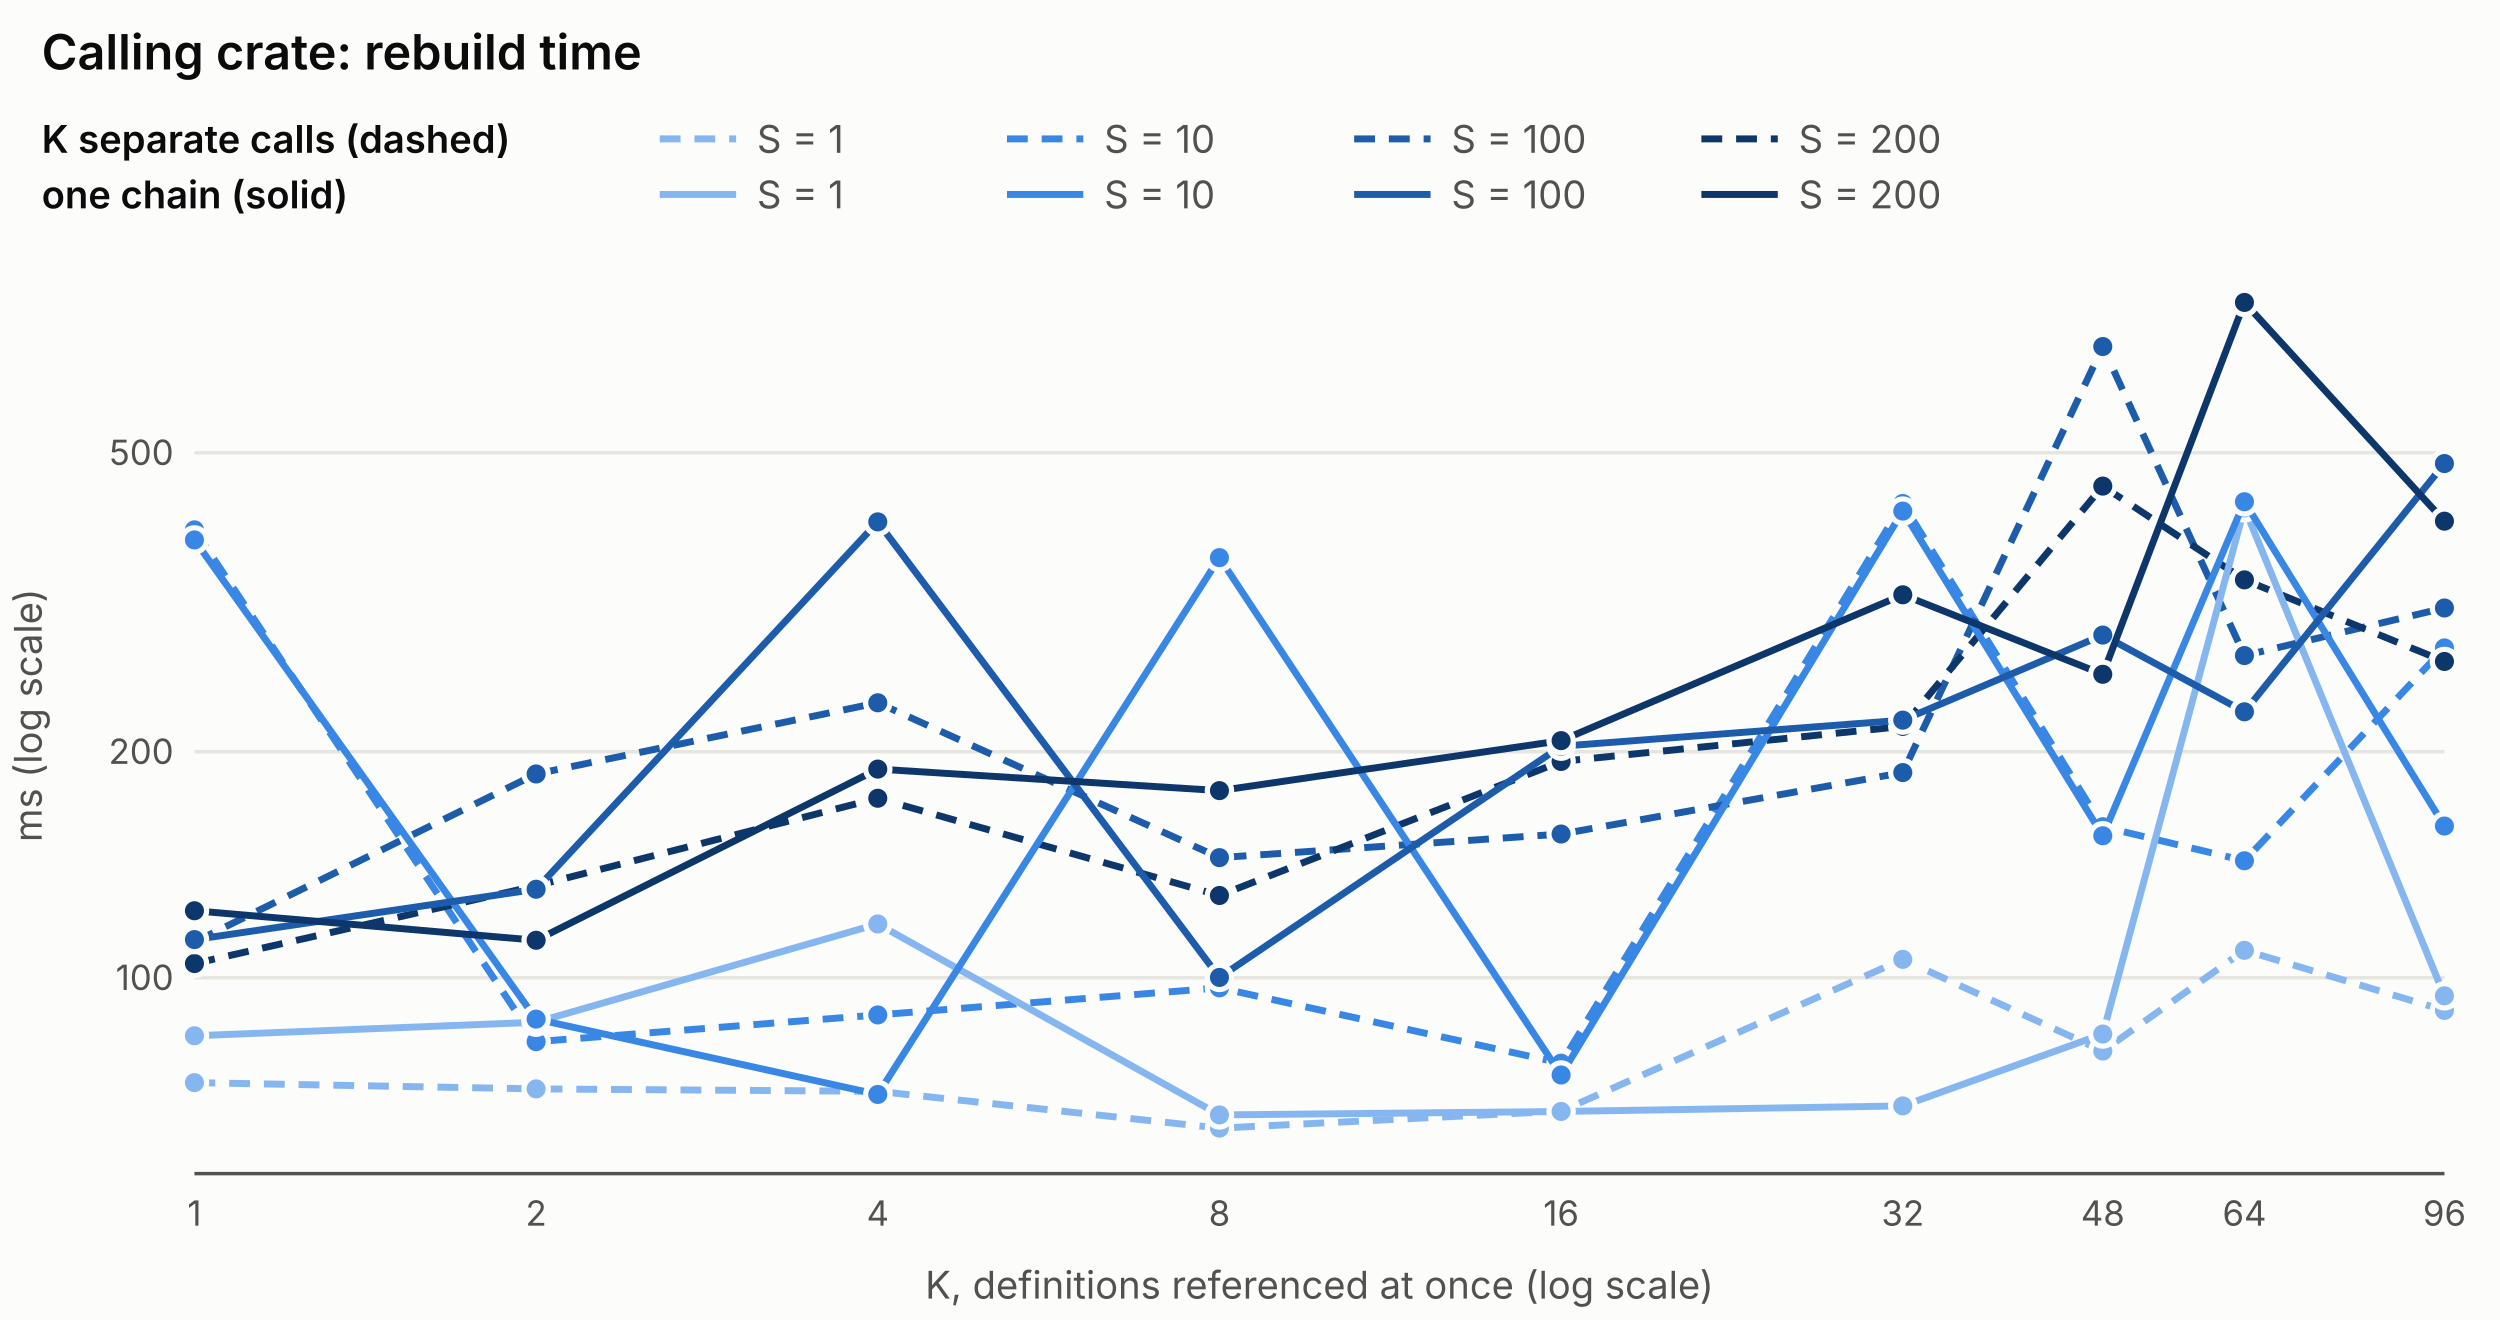
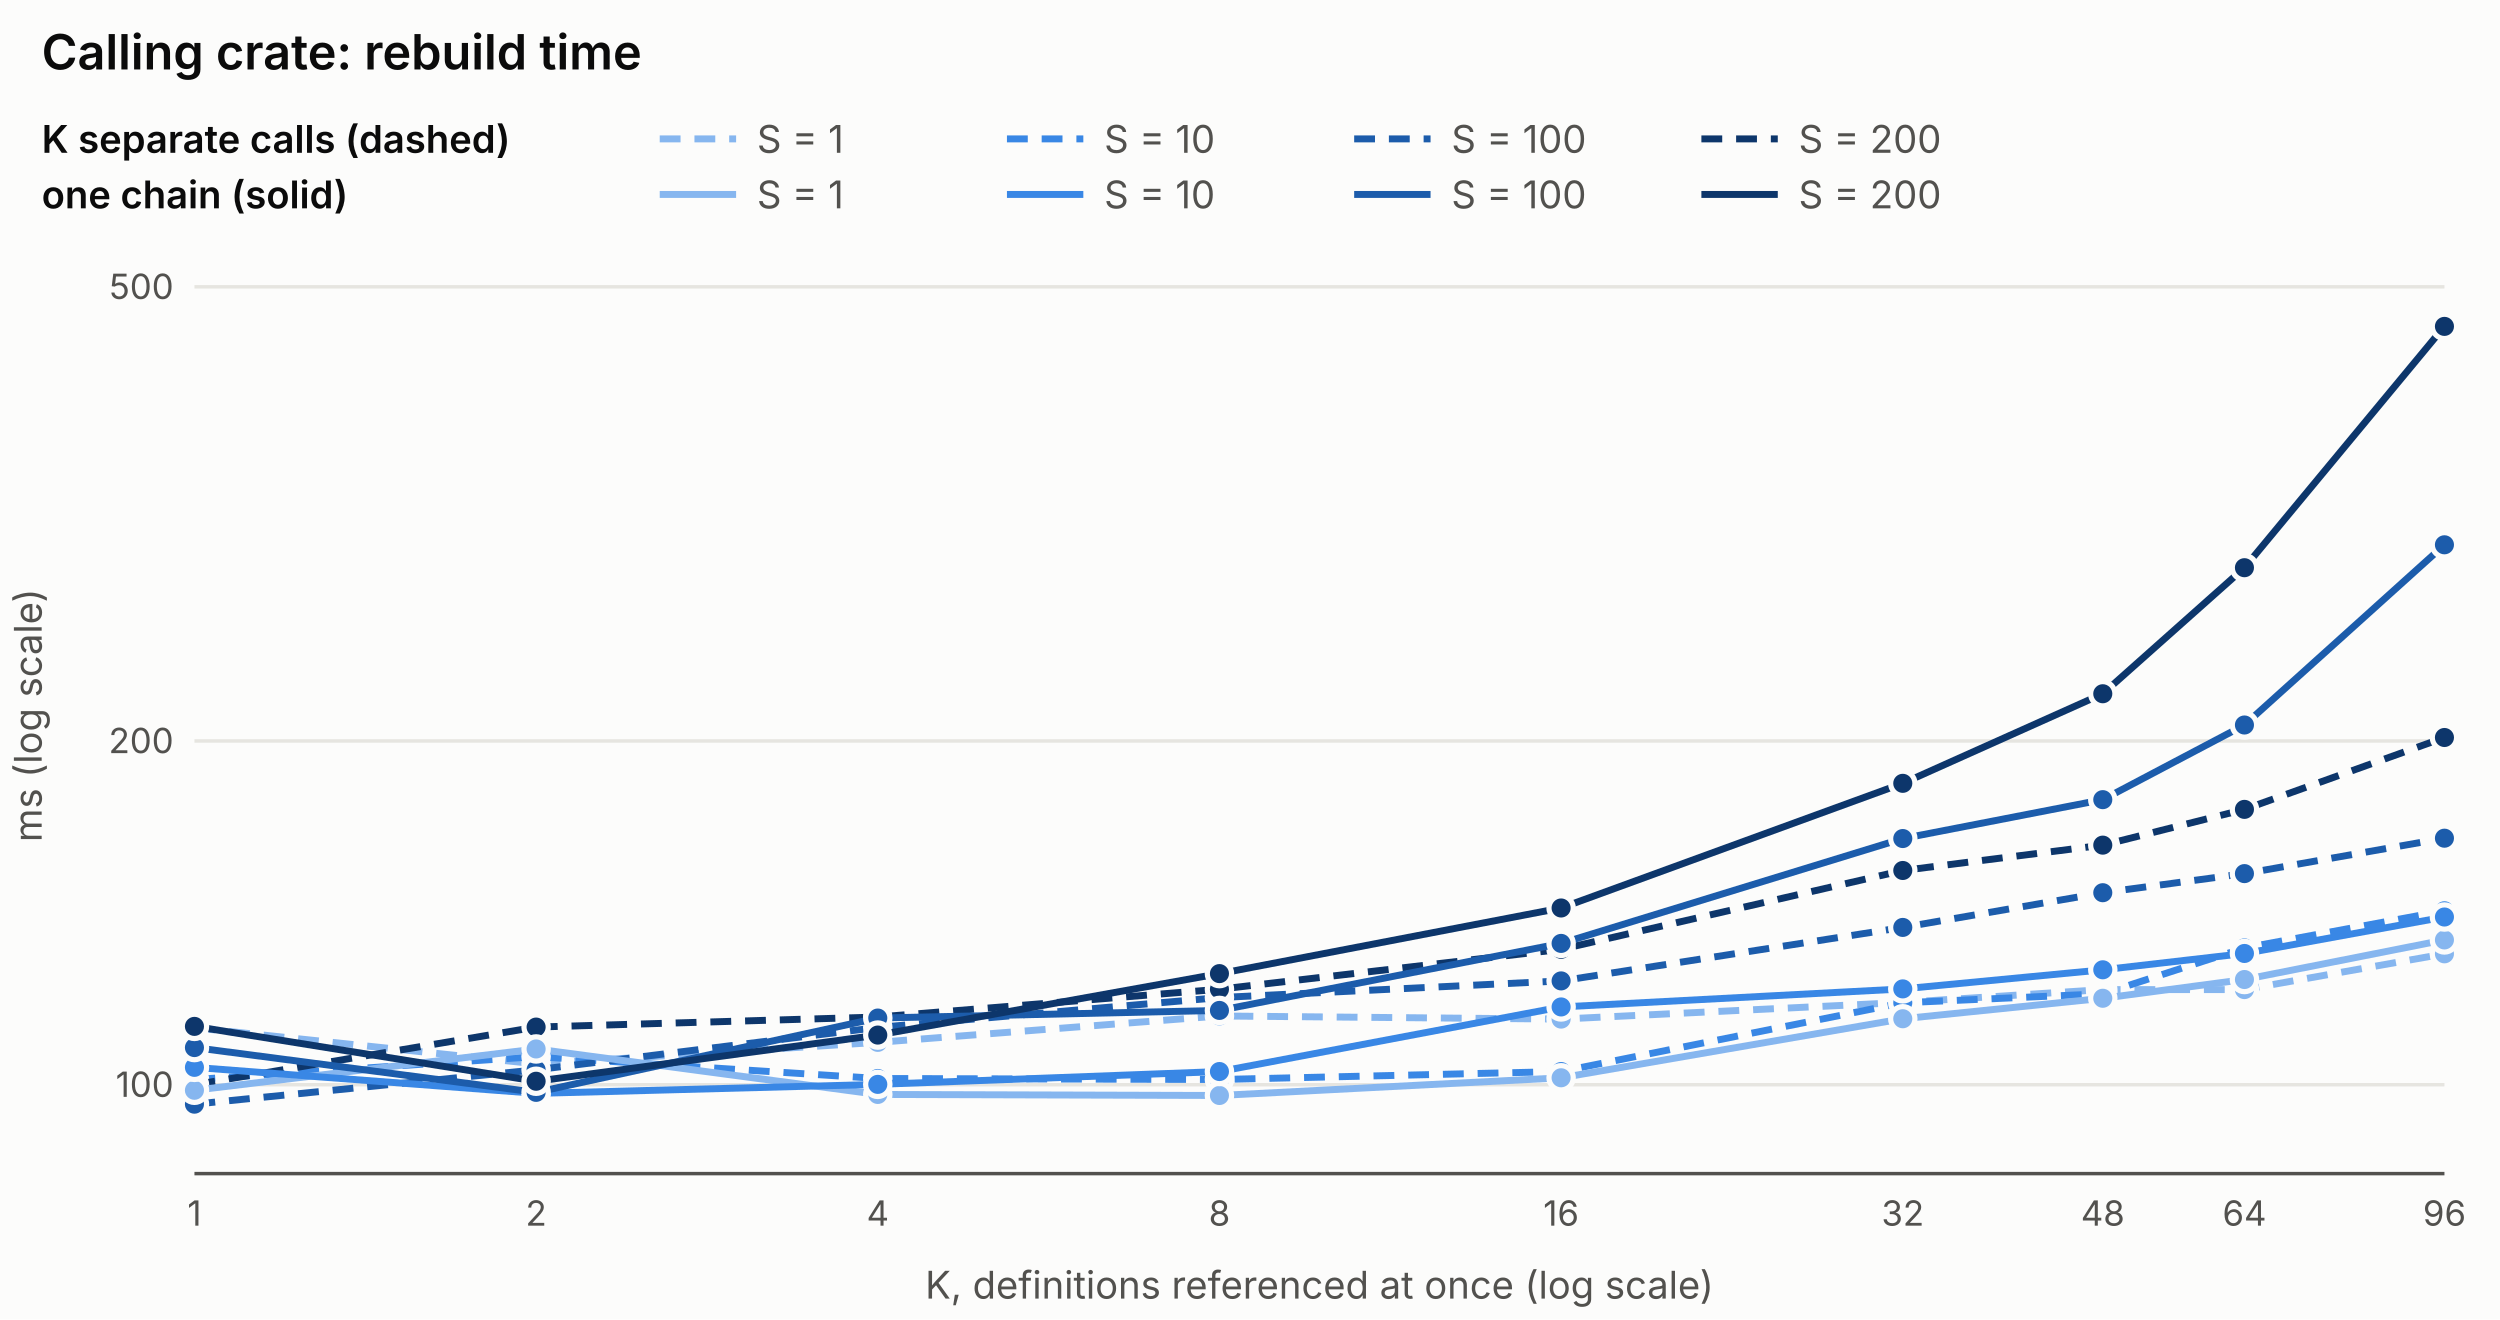
<svg xmlns="http://www.w3.org/2000/svg" viewBox="0 0 720 380" width="720" height="380" font-family="system-ui,-apple-system,Segoe UI,sans-serif" role="img" aria-label="Calling crate: rebuild time">
  <rect width="720" height="380" fill="#fcfcfb" />
  <text x="12" y="20" font-size="14" font-weight="600" fill="#0b0b0b">Calling crate: rebuild time</text>
  <text x="12" y="44" font-size="11" font-weight="600" fill="#0b0b0b">K separate calls (dashed)</text>
  <line x1="190" x2="212" y1="40" y2="40" stroke="#86b6ef" stroke-width="2" stroke-dasharray="6 4" />
  <text x="218" y="44" font-size="11" fill="#52514e">S = 1</text>
  <line x1="290" x2="312" y1="40" y2="40" stroke="#3987e5" stroke-width="2" stroke-dasharray="6 4" />
  <text x="318" y="44" font-size="11" fill="#52514e">S = 10</text>
  <line x1="390" x2="412" y1="40" y2="40" stroke="#1c5cab" stroke-width="2" stroke-dasharray="6 4" />
  <text x="418" y="44" font-size="11" fill="#52514e">S = 100</text>
  <line x1="490" x2="512" y1="40" y2="40" stroke="#0d366b" stroke-width="2" stroke-dasharray="6 4" />
  <text x="518" y="44" font-size="11" fill="#52514e">S = 200</text>
  <text x="12" y="60" font-size="11" font-weight="600" fill="#0b0b0b">one chain (solid)</text>
  <line x1="190" x2="212" y1="56" y2="56" stroke="#86b6ef" stroke-width="2" />
  <text x="218" y="60" font-size="11" fill="#52514e">S = 1</text>
  <line x1="290" x2="312" y1="56" y2="56" stroke="#3987e5" stroke-width="2" />
  <text x="318" y="60" font-size="11" fill="#52514e">S = 10</text>
  <line x1="390" x2="412" y1="56" y2="56" stroke="#1c5cab" stroke-width="2" />
  <text x="418" y="60" font-size="11" fill="#52514e">S = 100</text>
  <line x1="490" x2="512" y1="56" y2="56" stroke="#0d366b" stroke-width="2" />
  <text x="518" y="60" font-size="11" fill="#52514e">S = 200</text>
-   <line x1="56" x2="704" y1="281.6" y2="281.6" stroke="#e6e5e0" />
-   <text x="50" y="285.1" font-size="10" fill="#52514e" text-anchor="end">100</text>
-   <line x1="56" x2="704" y1="216.5" y2="216.5" stroke="#e6e5e0" />
-   <text x="50" y="220.0" font-size="10" fill="#52514e" text-anchor="end">200</text>
-   <line x1="56" x2="704" y1="130.4" y2="130.4" stroke="#e6e5e0" />
-   <text x="50" y="133.9" font-size="10" fill="#52514e" text-anchor="end">500</text>
+   <line x1="56" x2="704" y1="312.4" y2="312.4" stroke="#e6e5e0" />
+   <text x="50" y="315.9" font-size="10" fill="#52514e" text-anchor="end">100</text>
+   <line x1="56" x2="704" y1="213.4" y2="213.4" stroke="#e6e5e0" />
+   <text x="50" y="216.9" font-size="10" fill="#52514e" text-anchor="end">200</text>
+   <line x1="56" x2="704" y1="82.6" y2="82.6" stroke="#e6e5e0" />
+   <text x="50" y="86.1" font-size="10" fill="#52514e" text-anchor="end">500</text>
  <text x="56.0" y="353" font-size="10" fill="#52514e" text-anchor="middle">1</text>
  <text x="154.4" y="353" font-size="10" fill="#52514e" text-anchor="middle">2</text>
  <text x="252.8" y="353" font-size="10" fill="#52514e" text-anchor="middle">4</text>
  <text x="351.2" y="353" font-size="10" fill="#52514e" text-anchor="middle">8</text>
  <text x="449.6" y="353" font-size="10" fill="#52514e" text-anchor="middle">16</text>
  <text x="548.0" y="353" font-size="10" fill="#52514e" text-anchor="middle">32</text>
  <text x="605.6" y="353" font-size="10" fill="#52514e" text-anchor="middle">48</text>
  <text x="646.4" y="353" font-size="10" fill="#52514e" text-anchor="middle">64</text>
  <text x="704.0" y="353" font-size="10" fill="#52514e" text-anchor="middle">96</text>
  <line x1="56" x2="704" y1="338" y2="338" stroke="#52514e" />
  <text x="380" y="374" font-size="11" fill="#52514e" text-anchor="middle">K, definitions referenced at once (log scale)</text>
  <text x="12" y="206" font-size="11" fill="#52514e" text-anchor="middle" transform="rotate(-90 12 206)">ms (log scale)</text>
-   <path d="M56.0,311.8 L154.4,313.6 L252.8,314.3 L351.2,324.9 L449.6,320.0 L548.0,276.3 L605.6,302.7 L646.4,273.7 L704.0,291.0" fill="none" stroke="#86b6ef" stroke-width="2" stroke-linejoin="round" stroke-dasharray="6 4" />
-   <circle cx="56.0" cy="311.8" r="3.5" fill="#86b6ef" stroke="#fcfcfb" stroke-width="1.5" />
-   <circle cx="154.4" cy="313.6" r="3.5" fill="#86b6ef" stroke="#fcfcfb" stroke-width="1.5" />
-   <circle cx="252.8" cy="314.3" r="3.5" fill="#86b6ef" stroke="#fcfcfb" stroke-width="1.5" />
-   <circle cx="351.2" cy="324.9" r="3.5" fill="#86b6ef" stroke="#fcfcfb" stroke-width="1.5" />
-   <circle cx="449.6" cy="320.0" r="3.5" fill="#86b6ef" stroke="#fcfcfb" stroke-width="1.5" />
-   <circle cx="548.0" cy="276.3" r="3.5" fill="#86b6ef" stroke="#fcfcfb" stroke-width="1.5" />
-   <circle cx="605.6" cy="302.7" r="3.5" fill="#86b6ef" stroke="#fcfcfb" stroke-width="1.5" />
-   <circle cx="646.4" cy="273.7" r="3.5" fill="#86b6ef" stroke="#fcfcfb" stroke-width="1.5" />
-   <circle cx="704.0" cy="291.0" r="3.5" fill="#86b6ef" stroke="#fcfcfb" stroke-width="1.5" />
-   <path d="M56.0,152.6 L154.4,300.0 L252.8,292.3 L351.2,284.5 L449.6,306.2 L548.0,145.0 L605.6,238.1 L646.4,247.9 L704.0,186.6" fill="none" stroke="#3987e5" stroke-width="2" stroke-linejoin="round" stroke-dasharray="6 4" />
-   <circle cx="56.0" cy="152.6" r="3.5" fill="#3987e5" stroke="#fcfcfb" stroke-width="1.5" />
-   <circle cx="154.4" cy="300.0" r="3.5" fill="#3987e5" stroke="#fcfcfb" stroke-width="1.5" />
-   <circle cx="252.8" cy="292.3" r="3.5" fill="#3987e5" stroke="#fcfcfb" stroke-width="1.5" />
-   <circle cx="351.2" cy="284.5" r="3.5" fill="#3987e5" stroke="#fcfcfb" stroke-width="1.5" />
-   <circle cx="449.6" cy="306.2" r="3.5" fill="#3987e5" stroke="#fcfcfb" stroke-width="1.5" />
-   <circle cx="548.0" cy="145.0" r="3.5" fill="#3987e5" stroke="#fcfcfb" stroke-width="1.5" />
-   <circle cx="605.6" cy="238.1" r="3.5" fill="#3987e5" stroke="#fcfcfb" stroke-width="1.5" />
-   <circle cx="646.4" cy="247.9" r="3.5" fill="#3987e5" stroke="#fcfcfb" stroke-width="1.5" />
-   <circle cx="704.0" cy="186.6" r="3.5" fill="#3987e5" stroke="#fcfcfb" stroke-width="1.5" />
-   <path d="M56.0,271.3 L154.4,222.9 L252.8,202.4 L351.2,247.0 L449.6,240.2 L548.0,222.5 L605.6,99.8 L646.4,188.8 L704.0,175.1" fill="none" stroke="#1c5cab" stroke-width="2" stroke-linejoin="round" stroke-dasharray="6 4" />
-   <circle cx="56.0" cy="271.3" r="3.5" fill="#1c5cab" stroke="#fcfcfb" stroke-width="1.5" />
-   <circle cx="154.4" cy="222.9" r="3.5" fill="#1c5cab" stroke="#fcfcfb" stroke-width="1.5" />
-   <circle cx="252.8" cy="202.4" r="3.5" fill="#1c5cab" stroke="#fcfcfb" stroke-width="1.5" />
-   <circle cx="351.2" cy="247.0" r="3.5" fill="#1c5cab" stroke="#fcfcfb" stroke-width="1.5" />
-   <circle cx="449.6" cy="240.2" r="3.5" fill="#1c5cab" stroke="#fcfcfb" stroke-width="1.5" />
-   <circle cx="548.0" cy="222.5" r="3.5" fill="#1c5cab" stroke="#fcfcfb" stroke-width="1.5" />
-   <circle cx="605.6" cy="99.8" r="3.5" fill="#1c5cab" stroke="#fcfcfb" stroke-width="1.5" />
-   <circle cx="646.4" cy="188.8" r="3.5" fill="#1c5cab" stroke="#fcfcfb" stroke-width="1.5" />
-   <circle cx="704.0" cy="175.1" r="3.5" fill="#1c5cab" stroke="#fcfcfb" stroke-width="1.5" />
-   <path d="M56.0,277.5 L154.4,255.1 L252.8,229.9 L351.2,257.9 L449.6,219.3 L548.0,209.2 L605.6,140.0 L646.4,167.0 L704.0,190.5" fill="none" stroke="#0d366b" stroke-width="2" stroke-linejoin="round" stroke-dasharray="6 4" />
-   <circle cx="56.0" cy="277.5" r="3.5" fill="#0d366b" stroke="#fcfcfb" stroke-width="1.5" />
-   <circle cx="154.4" cy="255.1" r="3.5" fill="#0d366b" stroke="#fcfcfb" stroke-width="1.5" />
-   <circle cx="252.8" cy="229.9" r="3.5" fill="#0d366b" stroke="#fcfcfb" stroke-width="1.5" />
-   <circle cx="351.2" cy="257.9" r="3.5" fill="#0d366b" stroke="#fcfcfb" stroke-width="1.5" />
-   <circle cx="449.6" cy="219.3" r="3.5" fill="#0d366b" stroke="#fcfcfb" stroke-width="1.5" />
-   <circle cx="548.0" cy="209.2" r="3.5" fill="#0d366b" stroke="#fcfcfb" stroke-width="1.5" />
-   <circle cx="605.6" cy="140.0" r="3.5" fill="#0d366b" stroke="#fcfcfb" stroke-width="1.5" />
-   <circle cx="646.4" cy="167.0" r="3.5" fill="#0d366b" stroke="#fcfcfb" stroke-width="1.5" />
-   <circle cx="704.0" cy="190.5" r="3.5" fill="#0d366b" stroke="#fcfcfb" stroke-width="1.5" />
-   <path d="M56.0,298.3 L154.4,294.4 L252.8,266.1 L351.2,321.1 L449.6,320.1 L548.0,318.5 L605.6,297.8 L646.4,146.3 L704.0,286.8" fill="none" stroke="#86b6ef" stroke-width="2" stroke-linejoin="round" />
-   <circle cx="56.0" cy="298.3" r="3.5" fill="#86b6ef" stroke="#fcfcfb" stroke-width="1.5" />
-   <circle cx="154.4" cy="294.4" r="3.5" fill="#86b6ef" stroke="#fcfcfb" stroke-width="1.5" />
-   <circle cx="252.8" cy="266.1" r="3.5" fill="#86b6ef" stroke="#fcfcfb" stroke-width="1.5" />
-   <circle cx="351.2" cy="321.1" r="3.5" fill="#86b6ef" stroke="#fcfcfb" stroke-width="1.5" />
-   <circle cx="449.6" cy="320.1" r="3.5" fill="#86b6ef" stroke="#fcfcfb" stroke-width="1.5" />
-   <circle cx="548.0" cy="318.5" r="3.5" fill="#86b6ef" stroke="#fcfcfb" stroke-width="1.5" />
-   <circle cx="605.6" cy="297.8" r="3.5" fill="#86b6ef" stroke="#fcfcfb" stroke-width="1.5" />
-   <circle cx="646.4" cy="146.3" r="3.5" fill="#86b6ef" stroke="#fcfcfb" stroke-width="1.5" />
-   <circle cx="704.0" cy="286.8" r="3.5" fill="#86b6ef" stroke="#fcfcfb" stroke-width="1.5" />
-   <path d="M56.0,155.5 L154.4,293.5 L252.8,315.2 L351.2,160.6 L449.6,309.6 L548.0,147.2 L605.6,240.7 L646.4,144.5 L704.0,237.9" fill="none" stroke="#3987e5" stroke-width="2" stroke-linejoin="round" />
-   <circle cx="56.0" cy="155.5" r="3.5" fill="#3987e5" stroke="#fcfcfb" stroke-width="1.5" />
-   <circle cx="154.4" cy="293.5" r="3.5" fill="#3987e5" stroke="#fcfcfb" stroke-width="1.5" />
-   <circle cx="252.8" cy="315.2" r="3.5" fill="#3987e5" stroke="#fcfcfb" stroke-width="1.5" />
-   <circle cx="351.2" cy="160.6" r="3.5" fill="#3987e5" stroke="#fcfcfb" stroke-width="1.5" />
-   <circle cx="449.6" cy="309.6" r="3.5" fill="#3987e5" stroke="#fcfcfb" stroke-width="1.5" />
-   <circle cx="548.0" cy="147.2" r="3.5" fill="#3987e5" stroke="#fcfcfb" stroke-width="1.5" />
-   <circle cx="605.6" cy="240.7" r="3.5" fill="#3987e5" stroke="#fcfcfb" stroke-width="1.5" />
-   <circle cx="646.4" cy="144.5" r="3.5" fill="#3987e5" stroke="#fcfcfb" stroke-width="1.5" />
-   <circle cx="704.0" cy="237.9" r="3.5" fill="#3987e5" stroke="#fcfcfb" stroke-width="1.5" />
-   <path d="M56.0,270.6 L154.4,256.1 L252.8,150.3 L351.2,281.5 L449.6,214.9 L548.0,207.4 L605.6,182.9 L646.4,205.0 L704.0,133.5" fill="none" stroke="#1c5cab" stroke-width="2" stroke-linejoin="round" />
-   <circle cx="56.0" cy="270.6" r="3.5" fill="#1c5cab" stroke="#fcfcfb" stroke-width="1.5" />
-   <circle cx="154.4" cy="256.1" r="3.5" fill="#1c5cab" stroke="#fcfcfb" stroke-width="1.5" />
-   <circle cx="252.8" cy="150.3" r="3.5" fill="#1c5cab" stroke="#fcfcfb" stroke-width="1.5" />
-   <circle cx="351.2" cy="281.5" r="3.5" fill="#1c5cab" stroke="#fcfcfb" stroke-width="1.5" />
-   <circle cx="449.6" cy="214.9" r="3.5" fill="#1c5cab" stroke="#fcfcfb" stroke-width="1.5" />
-   <circle cx="548.0" cy="207.4" r="3.5" fill="#1c5cab" stroke="#fcfcfb" stroke-width="1.5" />
-   <circle cx="605.6" cy="182.9" r="3.5" fill="#1c5cab" stroke="#fcfcfb" stroke-width="1.5" />
-   <circle cx="646.4" cy="205.0" r="3.5" fill="#1c5cab" stroke="#fcfcfb" stroke-width="1.5" />
-   <circle cx="704.0" cy="133.5" r="3.5" fill="#1c5cab" stroke="#fcfcfb" stroke-width="1.5" />
-   <path d="M56.0,262.3 L154.4,270.8 L252.8,221.5 L351.2,227.7 L449.6,213.3 L548.0,171.3 L605.6,194.2 L646.4,87.1 L704.0,150.1" fill="none" stroke="#0d366b" stroke-width="2" stroke-linejoin="round" />
-   <circle cx="56.0" cy="262.3" r="3.5" fill="#0d366b" stroke="#fcfcfb" stroke-width="1.5" />
-   <circle cx="154.4" cy="270.8" r="3.5" fill="#0d366b" stroke="#fcfcfb" stroke-width="1.5" />
-   <circle cx="252.8" cy="221.5" r="3.5" fill="#0d366b" stroke="#fcfcfb" stroke-width="1.5" />
-   <circle cx="351.2" cy="227.7" r="3.5" fill="#0d366b" stroke="#fcfcfb" stroke-width="1.5" />
-   <circle cx="449.6" cy="213.3" r="3.5" fill="#0d366b" stroke="#fcfcfb" stroke-width="1.5" />
-   <circle cx="548.0" cy="171.3" r="3.5" fill="#0d366b" stroke="#fcfcfb" stroke-width="1.5" />
-   <circle cx="605.6" cy="194.2" r="3.5" fill="#0d366b" stroke="#fcfcfb" stroke-width="1.5" />
-   <circle cx="646.4" cy="87.1" r="3.5" fill="#0d366b" stroke="#fcfcfb" stroke-width="1.5" />
-   <circle cx="704.0" cy="150.1" r="3.5" fill="#0d366b" stroke="#fcfcfb" stroke-width="1.5" />
+   <path d="M56.0,296.0 L154.4,306.4 L252.8,300.2 L351.2,292.6 L449.6,293.5 L548.0,288.7 L605.6,285.0 L646.4,285.0 L704.0,274.7" fill="none" stroke="#86b6ef" stroke-width="2" stroke-linejoin="round" stroke-dasharray="6 4" />
+   <circle cx="56.0" cy="296.0" r="3.5" fill="#86b6ef" stroke="#fcfcfb" stroke-width="1.5" />
+   <circle cx="154.4" cy="306.4" r="3.5" fill="#86b6ef" stroke="#fcfcfb" stroke-width="1.5" />
+   <circle cx="252.8" cy="300.2" r="3.5" fill="#86b6ef" stroke="#fcfcfb" stroke-width="1.5" />
+   <circle cx="351.2" cy="292.6" r="3.5" fill="#86b6ef" stroke="#fcfcfb" stroke-width="1.5" />
+   <circle cx="449.6" cy="293.5" r="3.5" fill="#86b6ef" stroke="#fcfcfb" stroke-width="1.5" />
+   <circle cx="548.0" cy="288.7" r="3.5" fill="#86b6ef" stroke="#fcfcfb" stroke-width="1.5" />
+   <circle cx="605.6" cy="285.0" r="3.5" fill="#86b6ef" stroke="#fcfcfb" stroke-width="1.5" />
+   <circle cx="646.4" cy="285.0" r="3.5" fill="#86b6ef" stroke="#fcfcfb" stroke-width="1.5" />
+   <circle cx="704.0" cy="274.7" r="3.5" fill="#86b6ef" stroke="#fcfcfb" stroke-width="1.5" />
+   <path d="M56.0,310.9 L154.4,304.3 L252.8,310.6 L351.2,310.9 L449.6,308.6 L548.0,288.8 L605.6,286.2 L646.4,273.0 L704.0,262.3" fill="none" stroke="#3987e5" stroke-width="2" stroke-linejoin="round" stroke-dasharray="6 4" />
+   <circle cx="56.0" cy="310.9" r="3.5" fill="#3987e5" stroke="#fcfcfb" stroke-width="1.5" />
+   <circle cx="154.4" cy="304.3" r="3.5" fill="#3987e5" stroke="#fcfcfb" stroke-width="1.5" />
+   <circle cx="252.8" cy="310.6" r="3.5" fill="#3987e5" stroke="#fcfcfb" stroke-width="1.5" />
+   <circle cx="351.2" cy="310.9" r="3.5" fill="#3987e5" stroke="#fcfcfb" stroke-width="1.5" />
+   <circle cx="449.6" cy="308.6" r="3.5" fill="#3987e5" stroke="#fcfcfb" stroke-width="1.5" />
+   <circle cx="548.0" cy="288.8" r="3.5" fill="#3987e5" stroke="#fcfcfb" stroke-width="1.5" />
+   <circle cx="605.6" cy="286.2" r="3.5" fill="#3987e5" stroke="#fcfcfb" stroke-width="1.5" />
+   <circle cx="646.4" cy="273.0" r="3.5" fill="#3987e5" stroke="#fcfcfb" stroke-width="1.5" />
+   <circle cx="704.0" cy="262.3" r="3.5" fill="#3987e5" stroke="#fcfcfb" stroke-width="1.5" />
+   <path d="M56.0,318.0 L154.4,308.1 L252.8,295.9 L351.2,287.3 L449.6,282.5 L548.0,267.1 L605.6,257.1 L646.4,251.6 L704.0,241.4" fill="none" stroke="#1c5cab" stroke-width="2" stroke-linejoin="round" stroke-dasharray="6 4" />
+   <circle cx="56.0" cy="318.0" r="3.5" fill="#1c5cab" stroke="#fcfcfb" stroke-width="1.5" />
+   <circle cx="154.4" cy="308.1" r="3.5" fill="#1c5cab" stroke="#fcfcfb" stroke-width="1.5" />
+   <circle cx="252.8" cy="295.9" r="3.5" fill="#1c5cab" stroke="#fcfcfb" stroke-width="1.5" />
+   <circle cx="351.2" cy="287.3" r="3.5" fill="#1c5cab" stroke="#fcfcfb" stroke-width="1.5" />
+   <circle cx="449.6" cy="282.5" r="3.5" fill="#1c5cab" stroke="#fcfcfb" stroke-width="1.5" />
+   <circle cx="548.0" cy="267.1" r="3.5" fill="#1c5cab" stroke="#fcfcfb" stroke-width="1.5" />
+   <circle cx="605.6" cy="257.1" r="3.5" fill="#1c5cab" stroke="#fcfcfb" stroke-width="1.5" />
+   <circle cx="646.4" cy="251.6" r="3.5" fill="#1c5cab" stroke="#fcfcfb" stroke-width="1.5" />
+   <circle cx="704.0" cy="241.4" r="3.5" fill="#1c5cab" stroke="#fcfcfb" stroke-width="1.5" />
+   <path d="M56.0,312.4 L154.4,295.8 L252.8,292.9 L351.2,284.9 L449.6,273.4 L548.0,250.7 L605.6,243.4 L646.4,233.1 L704.0,212.4" fill="none" stroke="#0d366b" stroke-width="2" stroke-linejoin="round" stroke-dasharray="6 4" />
+   <circle cx="56.0" cy="312.4" r="3.5" fill="#0d366b" stroke="#fcfcfb" stroke-width="1.5" />
+   <circle cx="154.4" cy="295.8" r="3.5" fill="#0d366b" stroke="#fcfcfb" stroke-width="1.5" />
+   <circle cx="252.8" cy="292.9" r="3.5" fill="#0d366b" stroke="#fcfcfb" stroke-width="1.5" />
+   <circle cx="351.2" cy="284.9" r="3.5" fill="#0d366b" stroke="#fcfcfb" stroke-width="1.5" />
+   <circle cx="449.6" cy="273.4" r="3.5" fill="#0d366b" stroke="#fcfcfb" stroke-width="1.5" />
+   <circle cx="548.0" cy="250.7" r="3.5" fill="#0d366b" stroke="#fcfcfb" stroke-width="1.5" />
+   <circle cx="605.6" cy="243.4" r="3.5" fill="#0d366b" stroke="#fcfcfb" stroke-width="1.5" />
+   <circle cx="646.4" cy="233.1" r="3.5" fill="#0d366b" stroke="#fcfcfb" stroke-width="1.5" />
+   <circle cx="704.0" cy="212.4" r="3.5" fill="#0d366b" stroke="#fcfcfb" stroke-width="1.5" />
+   <path d="M56.0,314.0 L154.4,302.1 L252.8,315.2 L351.2,315.5 L449.6,310.4 L548.0,293.4 L605.6,287.5 L646.4,282.1 L704.0,270.7" fill="none" stroke="#86b6ef" stroke-width="2" stroke-linejoin="round" />
+   <circle cx="56.0" cy="314.0" r="3.5" fill="#86b6ef" stroke="#fcfcfb" stroke-width="1.5" />
+   <circle cx="154.4" cy="302.1" r="3.5" fill="#86b6ef" stroke="#fcfcfb" stroke-width="1.5" />
+   <circle cx="252.8" cy="315.2" r="3.5" fill="#86b6ef" stroke="#fcfcfb" stroke-width="1.5" />
+   <circle cx="351.2" cy="315.5" r="3.5" fill="#86b6ef" stroke="#fcfcfb" stroke-width="1.5" />
+   <circle cx="449.6" cy="310.4" r="3.5" fill="#86b6ef" stroke="#fcfcfb" stroke-width="1.5" />
+   <circle cx="548.0" cy="293.4" r="3.5" fill="#86b6ef" stroke="#fcfcfb" stroke-width="1.5" />
+   <circle cx="605.6" cy="287.5" r="3.5" fill="#86b6ef" stroke="#fcfcfb" stroke-width="1.5" />
+   <circle cx="646.4" cy="282.1" r="3.5" fill="#86b6ef" stroke="#fcfcfb" stroke-width="1.5" />
+   <circle cx="704.0" cy="270.7" r="3.5" fill="#86b6ef" stroke="#fcfcfb" stroke-width="1.5" />
+   <path d="M56.0,307.4 L154.4,314.9 L252.8,312.3 L351.2,308.6 L449.6,290.0 L548.0,284.8 L605.6,279.3 L646.4,274.6 L704.0,264.1" fill="none" stroke="#3987e5" stroke-width="2" stroke-linejoin="round" />
+   <circle cx="56.0" cy="307.4" r="3.5" fill="#3987e5" stroke="#fcfcfb" stroke-width="1.5" />
+   <circle cx="154.4" cy="314.9" r="3.5" fill="#3987e5" stroke="#fcfcfb" stroke-width="1.5" />
+   <circle cx="252.8" cy="312.3" r="3.5" fill="#3987e5" stroke="#fcfcfb" stroke-width="1.5" />
+   <circle cx="351.2" cy="308.6" r="3.5" fill="#3987e5" stroke="#fcfcfb" stroke-width="1.5" />
+   <circle cx="449.6" cy="290.0" r="3.5" fill="#3987e5" stroke="#fcfcfb" stroke-width="1.5" />
+   <circle cx="548.0" cy="284.8" r="3.5" fill="#3987e5" stroke="#fcfcfb" stroke-width="1.5" />
+   <circle cx="605.6" cy="279.3" r="3.5" fill="#3987e5" stroke="#fcfcfb" stroke-width="1.5" />
+   <circle cx="646.4" cy="274.6" r="3.5" fill="#3987e5" stroke="#fcfcfb" stroke-width="1.5" />
+   <circle cx="704.0" cy="264.1" r="3.5" fill="#3987e5" stroke="#fcfcfb" stroke-width="1.5" />
+   <path d="M56.0,301.7 L154.4,314.6 L252.8,293.2 L351.2,291.0 L449.6,271.7 L548.0,241.5 L605.6,230.3 L646.4,208.8 L704.0,156.9" fill="none" stroke="#1c5cab" stroke-width="2" stroke-linejoin="round" />
+   <circle cx="56.0" cy="301.7" r="3.5" fill="#1c5cab" stroke="#fcfcfb" stroke-width="1.5" />
+   <circle cx="154.4" cy="314.6" r="3.5" fill="#1c5cab" stroke="#fcfcfb" stroke-width="1.5" />
+   <circle cx="252.8" cy="293.2" r="3.5" fill="#1c5cab" stroke="#fcfcfb" stroke-width="1.5" />
+   <circle cx="351.2" cy="291.0" r="3.5" fill="#1c5cab" stroke="#fcfcfb" stroke-width="1.5" />
+   <circle cx="449.6" cy="271.7" r="3.5" fill="#1c5cab" stroke="#fcfcfb" stroke-width="1.5" />
+   <circle cx="548.0" cy="241.5" r="3.5" fill="#1c5cab" stroke="#fcfcfb" stroke-width="1.5" />
+   <circle cx="605.6" cy="230.3" r="3.5" fill="#1c5cab" stroke="#fcfcfb" stroke-width="1.5" />
+   <circle cx="646.4" cy="208.8" r="3.5" fill="#1c5cab" stroke="#fcfcfb" stroke-width="1.5" />
+   <circle cx="704.0" cy="156.9" r="3.5" fill="#1c5cab" stroke="#fcfcfb" stroke-width="1.5" />
+   <path d="M56.0,295.6 L154.4,311.4 L252.8,298.1 L351.2,280.4 L449.6,261.5 L548.0,225.6 L605.6,199.8 L646.4,163.5 L704.0,94.0" fill="none" stroke="#0d366b" stroke-width="2" stroke-linejoin="round" />
+   <circle cx="56.0" cy="295.6" r="3.5" fill="#0d366b" stroke="#fcfcfb" stroke-width="1.5" />
+   <circle cx="154.4" cy="311.4" r="3.5" fill="#0d366b" stroke="#fcfcfb" stroke-width="1.5" />
+   <circle cx="252.8" cy="298.1" r="3.5" fill="#0d366b" stroke="#fcfcfb" stroke-width="1.5" />
+   <circle cx="351.2" cy="280.4" r="3.5" fill="#0d366b" stroke="#fcfcfb" stroke-width="1.5" />
+   <circle cx="449.6" cy="261.5" r="3.5" fill="#0d366b" stroke="#fcfcfb" stroke-width="1.5" />
+   <circle cx="548.0" cy="225.6" r="3.5" fill="#0d366b" stroke="#fcfcfb" stroke-width="1.5" />
+   <circle cx="605.6" cy="199.8" r="3.5" fill="#0d366b" stroke="#fcfcfb" stroke-width="1.5" />
+   <circle cx="646.4" cy="163.5" r="3.5" fill="#0d366b" stroke="#fcfcfb" stroke-width="1.5" />
+   <circle cx="704.0" cy="94.0" r="3.5" fill="#0d366b" stroke="#fcfcfb" stroke-width="1.5" />
</svg>
